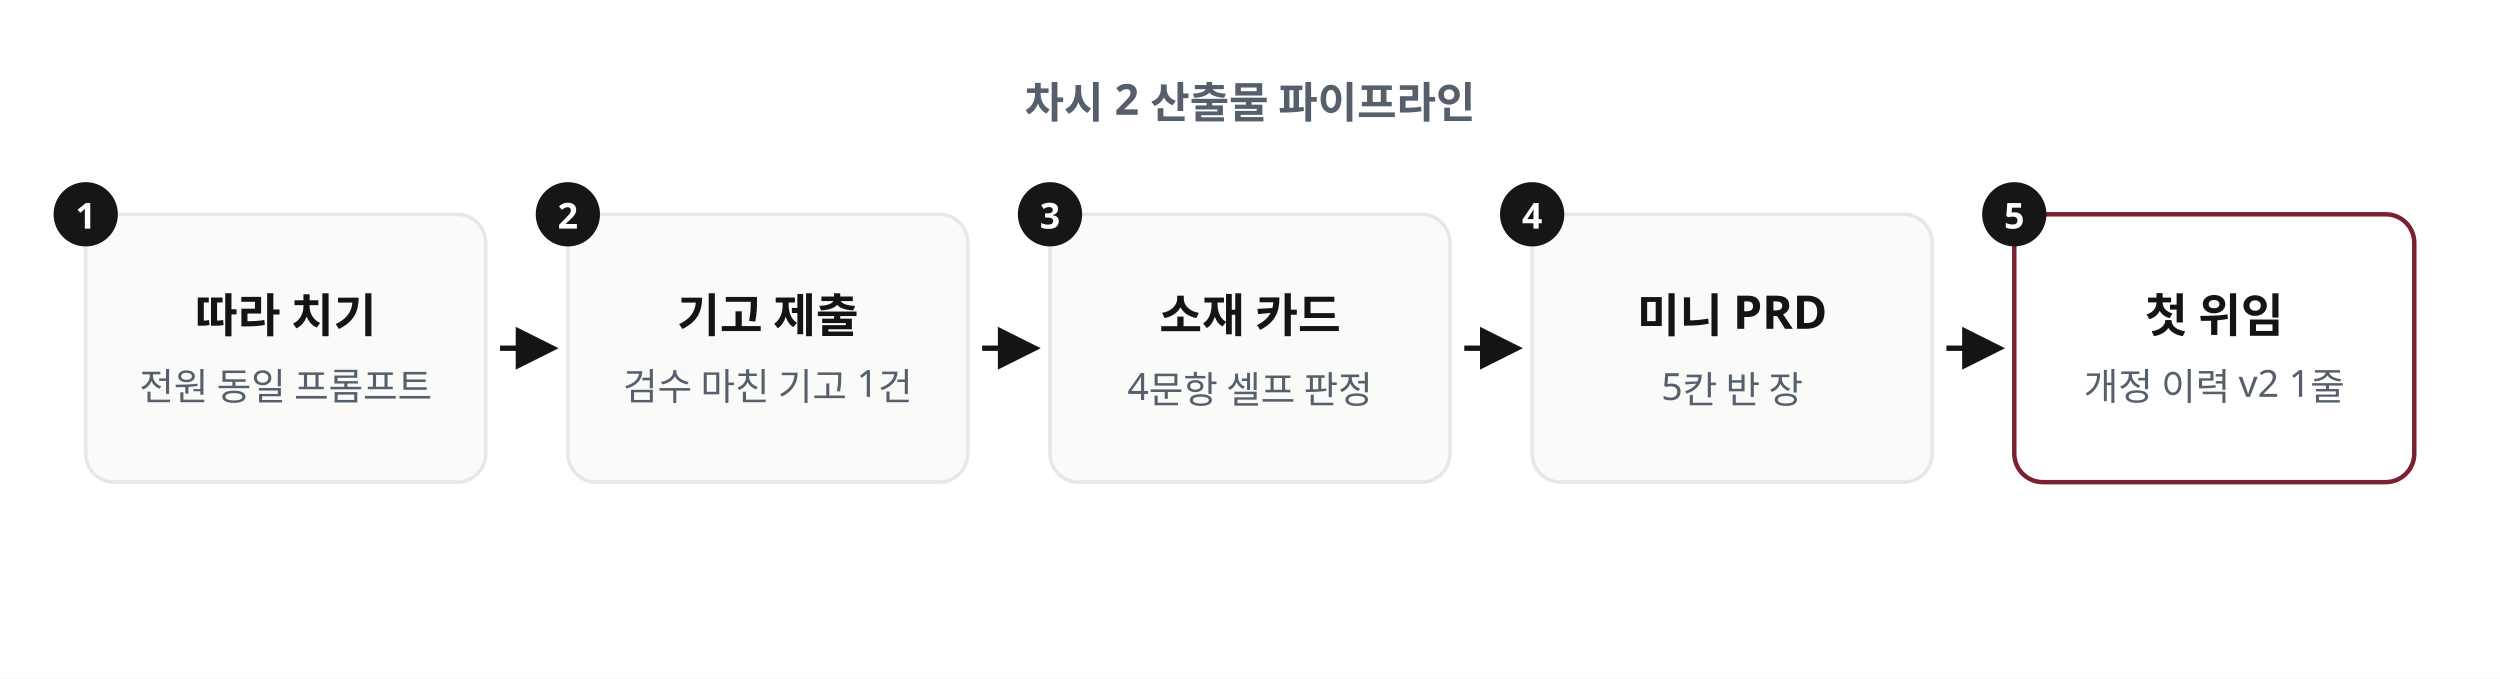
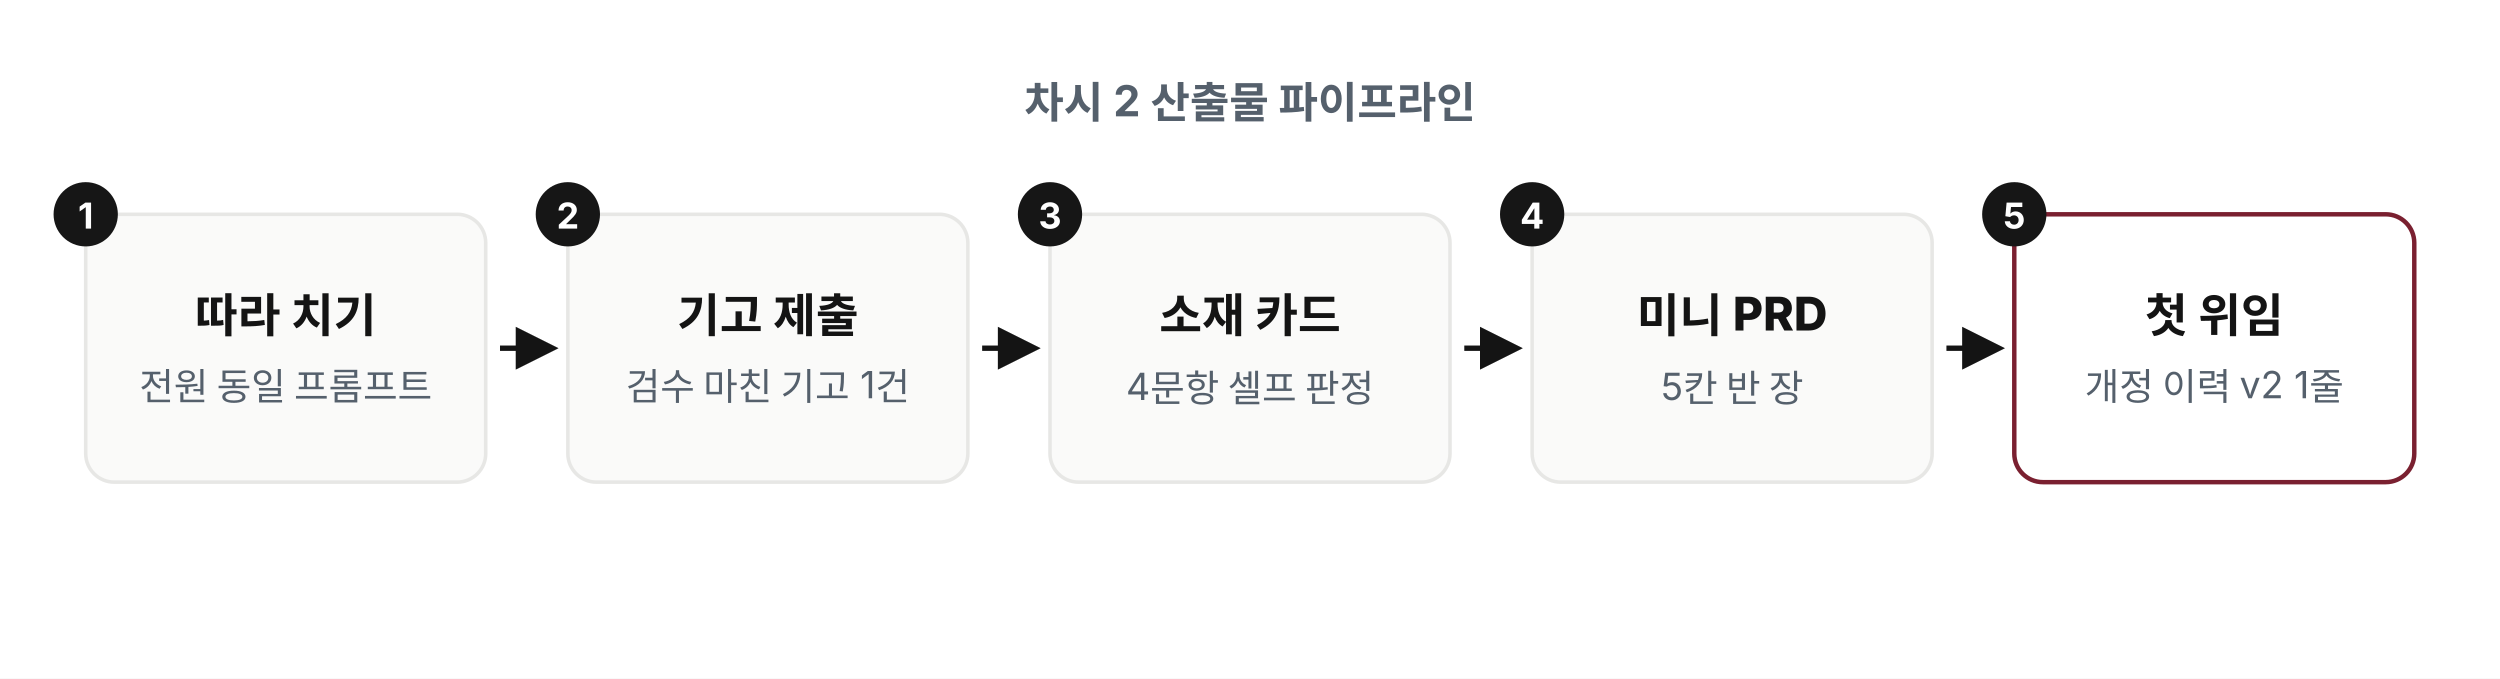
- <svg xmlns="http://www.w3.org/2000/svg" viewBox="0 0 1400 380" font-family="Pretendard, sans-serif" role="img" aria-label="차시 2 산출물 파이프라인 — 따라 치기에서 첫 위임까지">
+ <svg xmlns="http://www.w3.org/2000/svg" viewBox="0 0 1400 380" font-family="Pretendard, -apple-system, 'Apple SD Gothic Neo', 'Malgun Gothic', sans-serif" role="img" aria-label="차시 2 산출물 파이프라인 — 따라 치기에서 첫 위임까지">
  <defs>
    <marker id="arw4" viewBox="0 0 10 10" refX="8" refY="5" markerWidth="8" markerHeight="8" orient="auto-start-reverse">
      <path d="M0 0 L10 5 L0 10 z" fill="#141414" />
    </marker>
  </defs>
  <rect x="0" y="0" width="1400" height="380" fill="#ffffff" />
  <text x="700" y="66" text-anchor="middle" font-size="24" font-weight="700" fill="#55606c">차시 2 산출물 파이프라인</text>
  <rect x="48" y="120" width="224" height="150" rx="16" fill="#fafaf9" stroke="#e7e7e5" stroke-width="2" />
  <circle cx="48" cy="120" r="18" fill="#161616" />
  <text x="48" y="128" text-anchor="middle" font-size="20" font-weight="700" fill="#ffffff">1</text>
  <text x="160" y="186" text-anchor="middle" font-size="26" font-weight="800" fill="#141414">따라 치기</text>
  <text x="160" y="224" text-anchor="middle" font-size="21" fill="#55606c">전원 동일 프롬프트</text>
  <line x1="280" y1="195" x2="308" y2="195" stroke="#141414" stroke-width="3" marker-end="url(#arw4)" />
  <rect x="318" y="120" width="224" height="150" rx="16" fill="#fafaf9" stroke="#e7e7e5" stroke-width="2" />
  <circle cx="318" cy="120" r="18" fill="#161616" />
  <text x="318" y="128" text-anchor="middle" font-size="20" font-weight="700" fill="#ffffff">2</text>
  <text x="430" y="186" text-anchor="middle" font-size="26" font-weight="800" fill="#141414">기고 제출</text>
  <text x="430" y="224" text-anchor="middle" font-size="21" fill="#55606c">검수 마친 기고 1건</text>
  <line x1="550" y1="195" x2="578" y2="195" stroke="#141414" stroke-width="3" marker-end="url(#arw4)" />
  <rect x="588" y="120" width="224" height="150" rx="16" fill="#fafaf9" stroke="#e7e7e5" stroke-width="2" />
  <circle cx="588" cy="120" r="18" fill="#161616" />
  <text x="588" y="128" text-anchor="middle" font-size="20" font-weight="700" fill="#ffffff">3</text>
  <text x="700" y="186" text-anchor="middle" font-size="26" font-weight="800" fill="#141414">소재 카드</text>
  <text x="700" y="224" text-anchor="middle" font-size="21" fill="#55606c">4문항 셀프 판정</text>
  <line x1="820" y1="195" x2="848" y2="195" stroke="#141414" stroke-width="3" marker-end="url(#arw4)" />
  <rect x="858" y="120" width="224" height="150" rx="16" fill="#fafaf9" stroke="#e7e7e5" stroke-width="2" />
  <circle cx="858" cy="120" r="18" fill="#161616" />
  <text x="858" y="128" text-anchor="middle" font-size="20" font-weight="700" fill="#ffffff">4</text>
  <text x="970" y="186" text-anchor="middle" font-size="26" font-weight="800" fill="#141414">미니 PRD</text>
  <text x="970" y="224" text-anchor="middle" font-size="21" fill="#55606c">5칸 반 장</text>
  <line x1="1090" y1="195" x2="1118" y2="195" stroke="#141414" stroke-width="3" marker-end="url(#arw4)" />
  <rect x="1128" y="120" width="224" height="150" rx="16" fill="#ffffff" stroke="#7a2030" stroke-width="2.5" />
  <circle cx="1128" cy="120" r="18" fill="#161616" />
  <text x="1128" y="128" text-anchor="middle" font-size="20" font-weight="700" fill="#ffffff">5</text>
  <text x="1240" y="186" text-anchor="middle" font-size="26" font-weight="800" fill="#141414">첫 위임</text>
  <text x="1240" y="224" text-anchor="middle" font-size="21" fill="#55606c">개정 이력 v2 1줄</text>
</svg>
